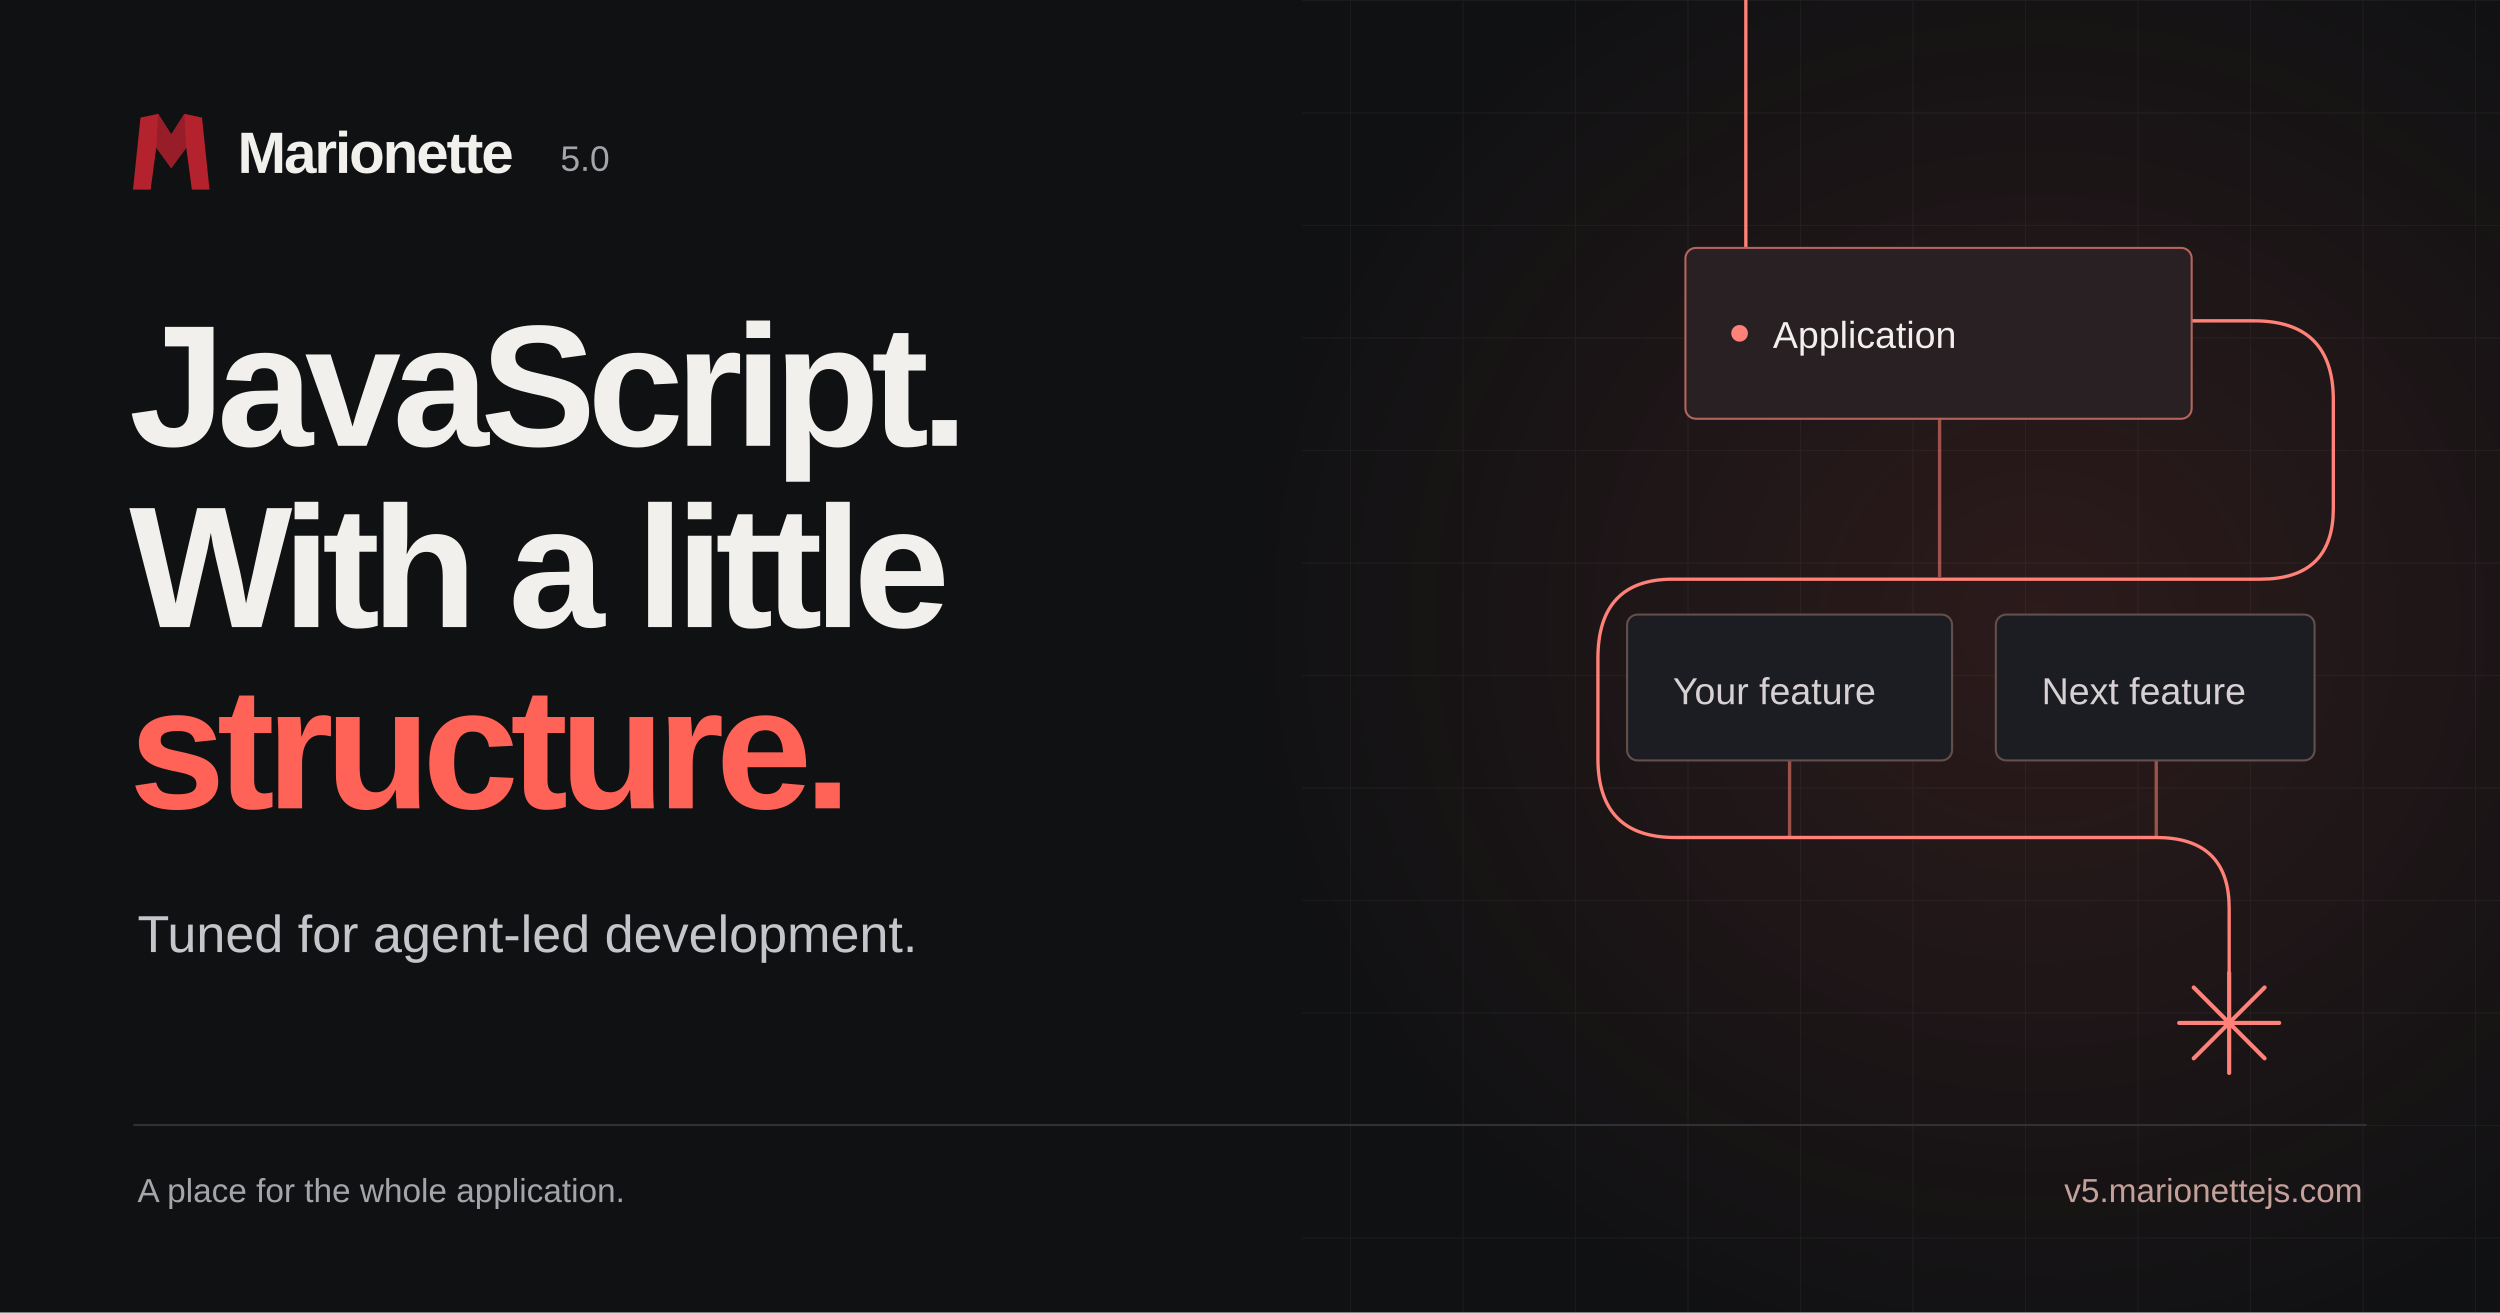
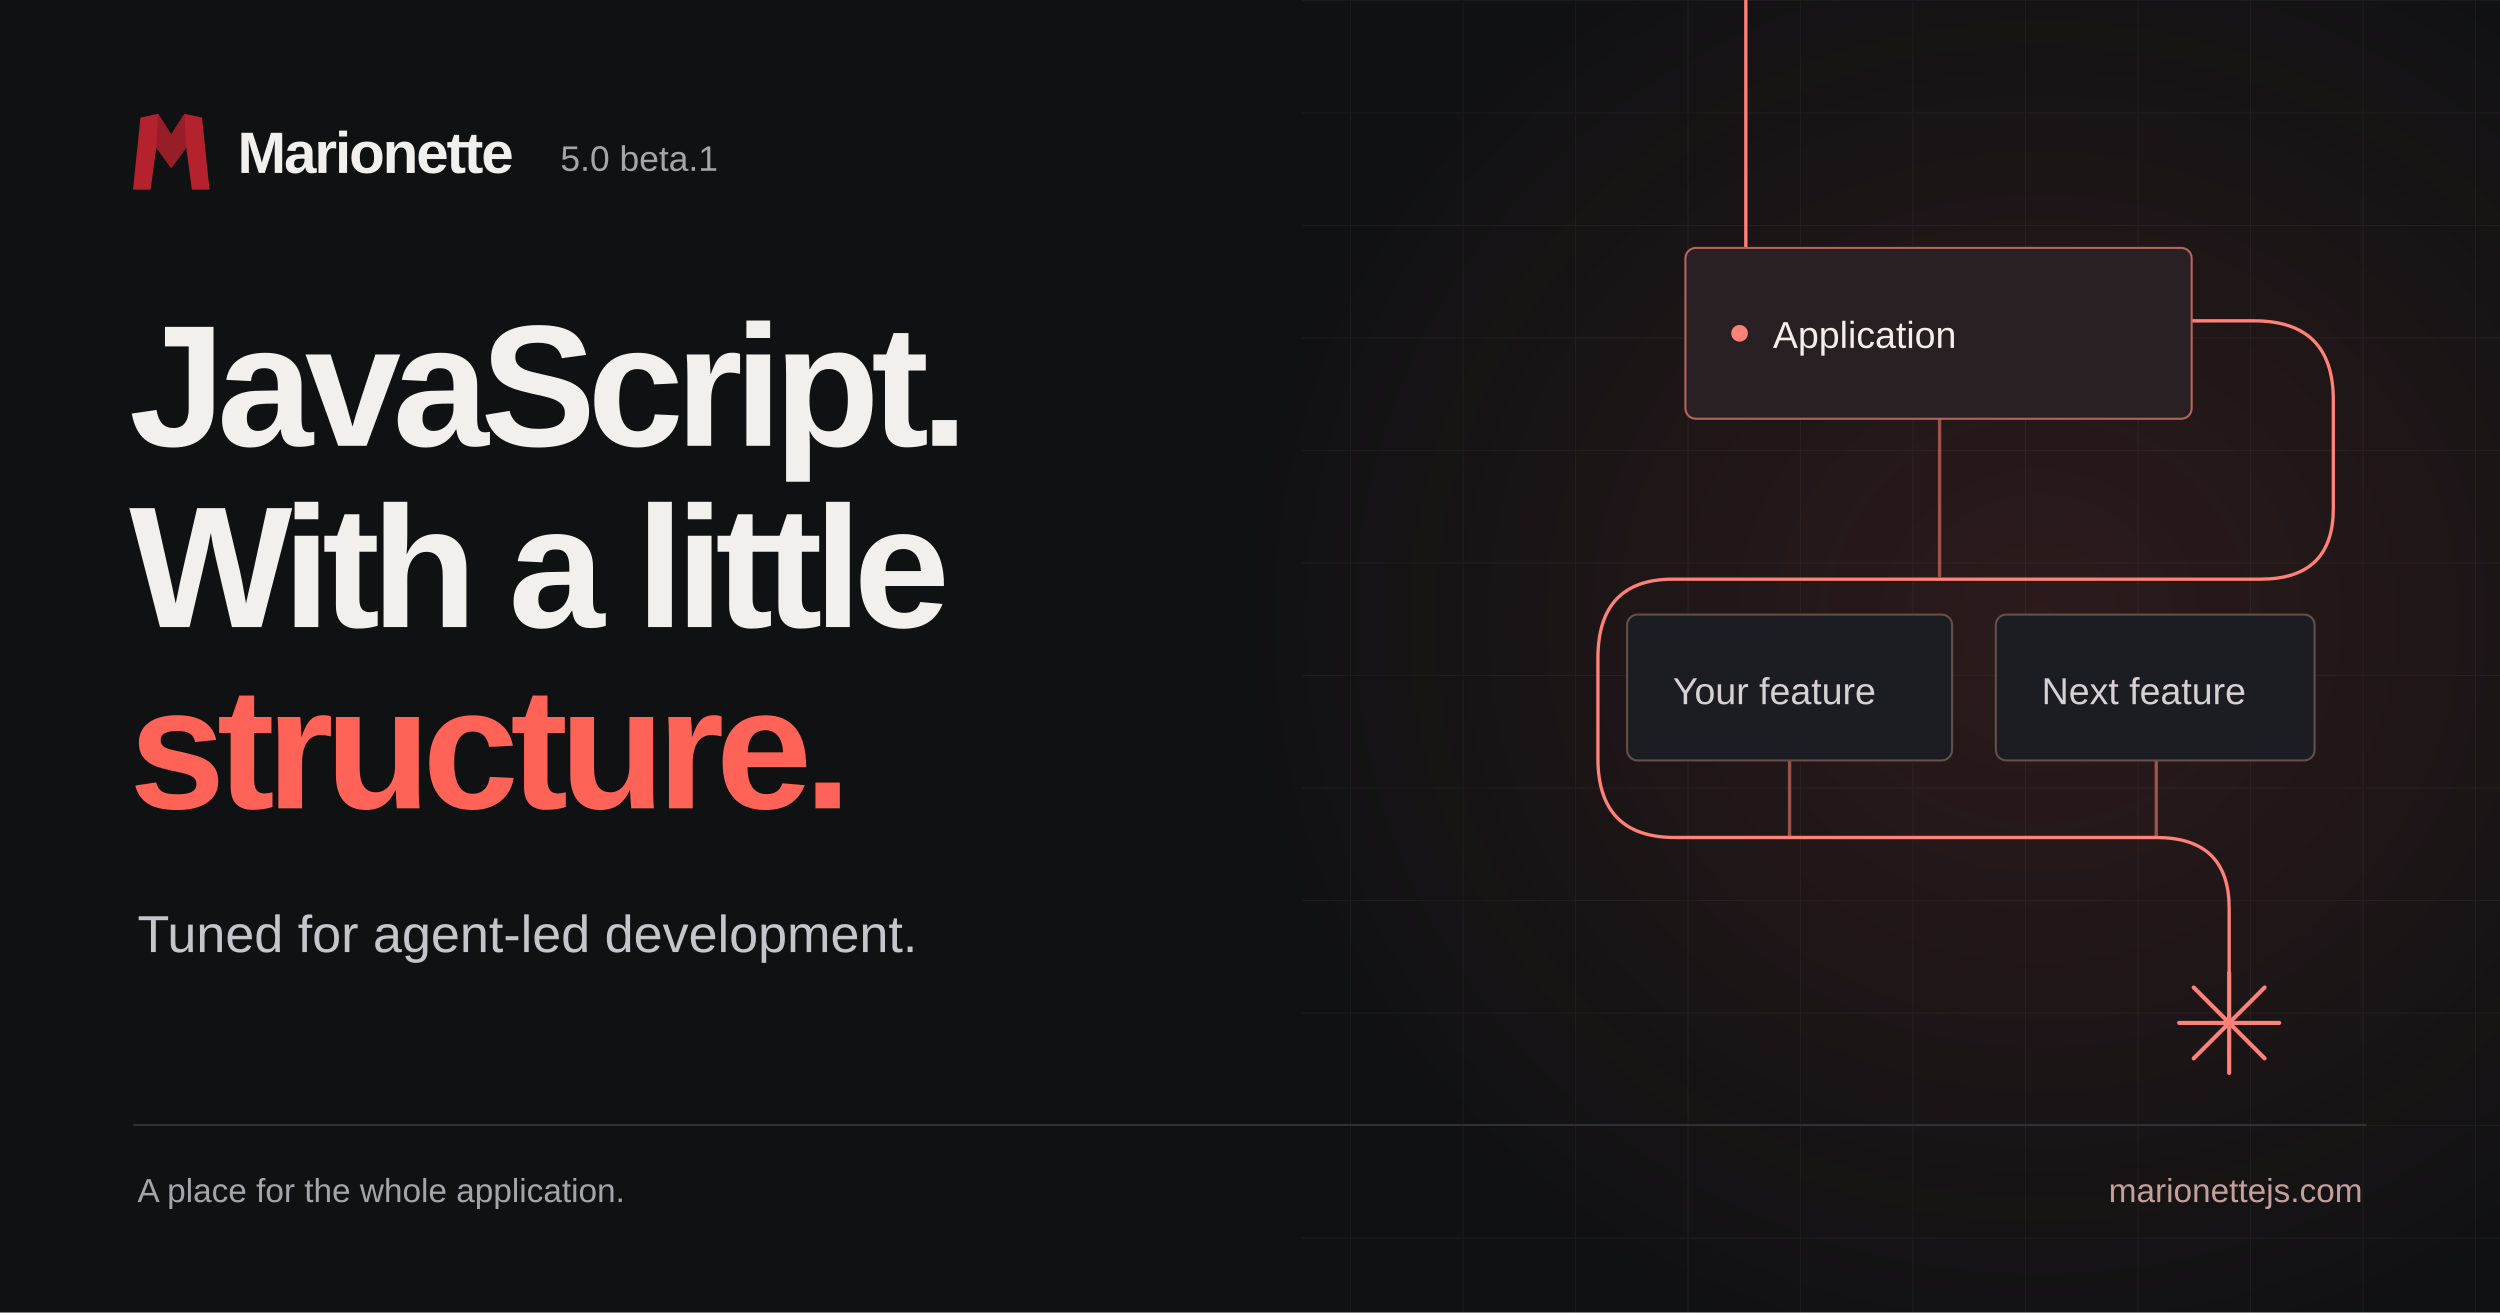
<svg xmlns="http://www.w3.org/2000/svg" width="1200" height="630" viewBox="0 0 1200 630">
  <defs>
    <pattern id="grid" width="54" height="54" patternUnits="userSpaceOnUse">
      <path d="M54 0H0V54" fill="none" stroke="#fff" stroke-opacity=".045" />
    </pattern>
    <radialGradient id="glow">
      <stop stop-color="#ff6257" stop-opacity=".12" />
      <stop offset="1" stop-color="#ff6257" stop-opacity="0" />
    </radialGradient>
  </defs>
  <rect width="1200" height="630" fill="#101113" />
  <rect x="625" width="575" height="630" fill="url(#grid)" />
  <ellipse cx="978" cy="298" rx="380" ry="370" fill="url(#glow)" />
  <g transform="translate(57 46) scale(.18)">
    <path d="M38 250 58 58l47-10 35 55 35-55 47 10 20 192h-47l-15-112-40 55-40-55-15 112Z" fill="#B4232D" />
    <path d="m105 48 35 55 35-55 5 90-40 55-40-55Z" fill="#971D28" />
  </g>
  <g font-family="Arial, Helvetica, sans-serif">
    <text x="114" y="83" fill="#f1f0ed" font-size="28" font-weight="700" letter-spacing="-1">Marionette</text>
-     <text x="269" y="82" fill="#a4a5aa" font-size="17">5.0</text>
+     <text x="269" y="82" fill="#a4a5aa" font-size="17">5.0 beta.1</text>
    <text x="62" y="214" fill="#f1f0ed" font-size="83" font-weight="700" letter-spacing="-4">JavaScript.</text>
    <text x="62" y="301" fill="#f1f0ed" font-size="83" font-weight="700" letter-spacing="-4">With a little</text>
    <text x="62" y="388" fill="#ff6257" font-size="83" font-weight="700" letter-spacing="-4">structure.</text>
    <text x="66" y="457" fill="#c5c5cb" font-size="25">Tuned for agent-led development.</text>
  </g>
  <g fill="none" stroke="#ff8177" stroke-width="1.6">
    <path d="M838-20V119Q838 154 878 154H1082Q1120 154 1120 192V244Q1120 278 1085 278H803Q767 278 767 316V364Q767 402 804 402H1035Q1070 402 1070 436V468" />
    <path d="M931 201V277M859 337V402M1035 337V402" stroke-opacity=".55" />
  </g>
  <g font-family="Arial, Helvetica, sans-serif" font-size="18">
    <rect x="809" y="119" width="243" height="82" rx="5" fill="#282022" stroke="#b4655d" />
    <circle cx="835" cy="160" r="4" fill="#ff8177" />
    <text x="851" y="167" fill="#f1f0ed">Application</text>
    <rect x="781" y="295" width="156" height="70" rx="5" fill="#1b1d22" stroke="#63504c" />
    <text x="803" y="338" fill="#d8d1d3">Your feature</text>
    <rect x="958" y="295" width="153" height="70" rx="5" fill="#1b1d22" stroke="#63504c" />
    <text x="980" y="338" fill="#d8d1d3">Next feature</text>
  </g>
  <g transform="translate(1070 491)" stroke="#ff8177" stroke-width="2" stroke-linecap="round">
    <path d="M0-24V24M-24 0H24M-17-17L17 17M-17 17L17-17" />
  </g>
  <path d="M64 540H1136" stroke="#303136" />
  <g font-family="Arial, Helvetica, sans-serif" font-size="16">
    <text x="66" y="577" fill="#a4a5aa">A place for the whole application.</text>
-     <text x="1134" y="577" text-anchor="end" fill="#c5a09a">v5.marionettejs.com</text>
+     <text x="1134" y="577" text-anchor="end" fill="#c5a09a">marionettejs.com</text>
  </g>
</svg>
